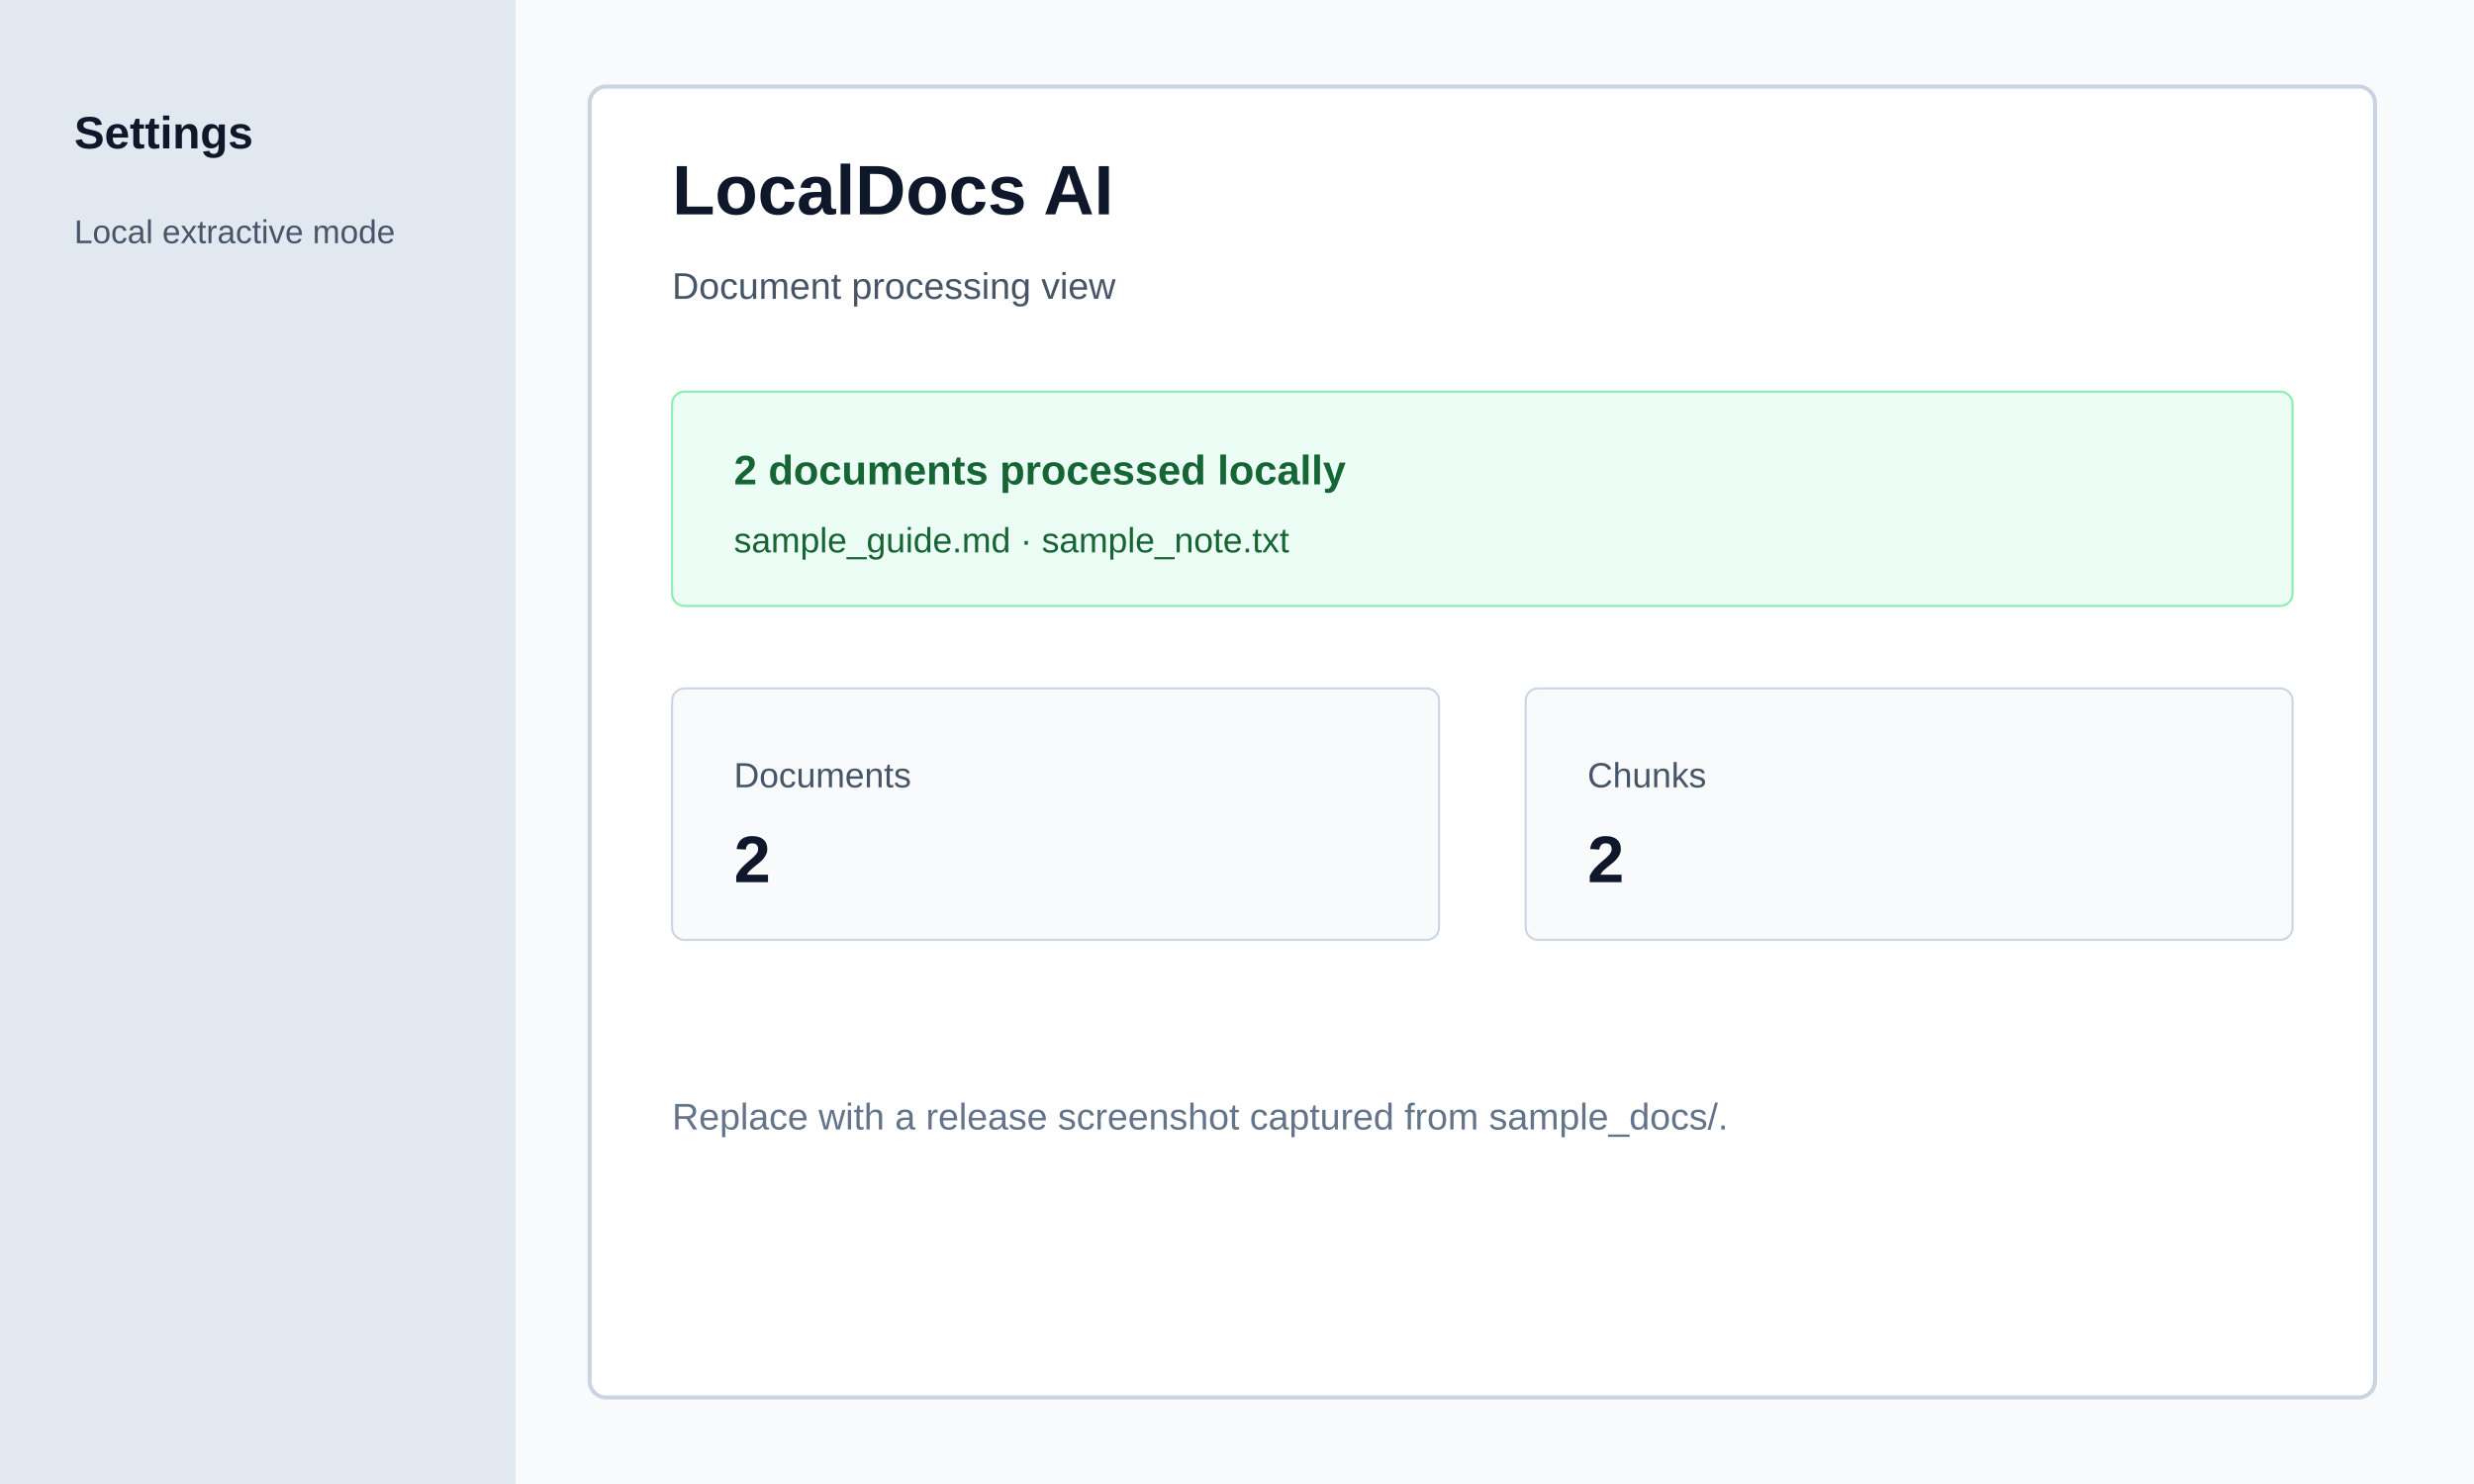
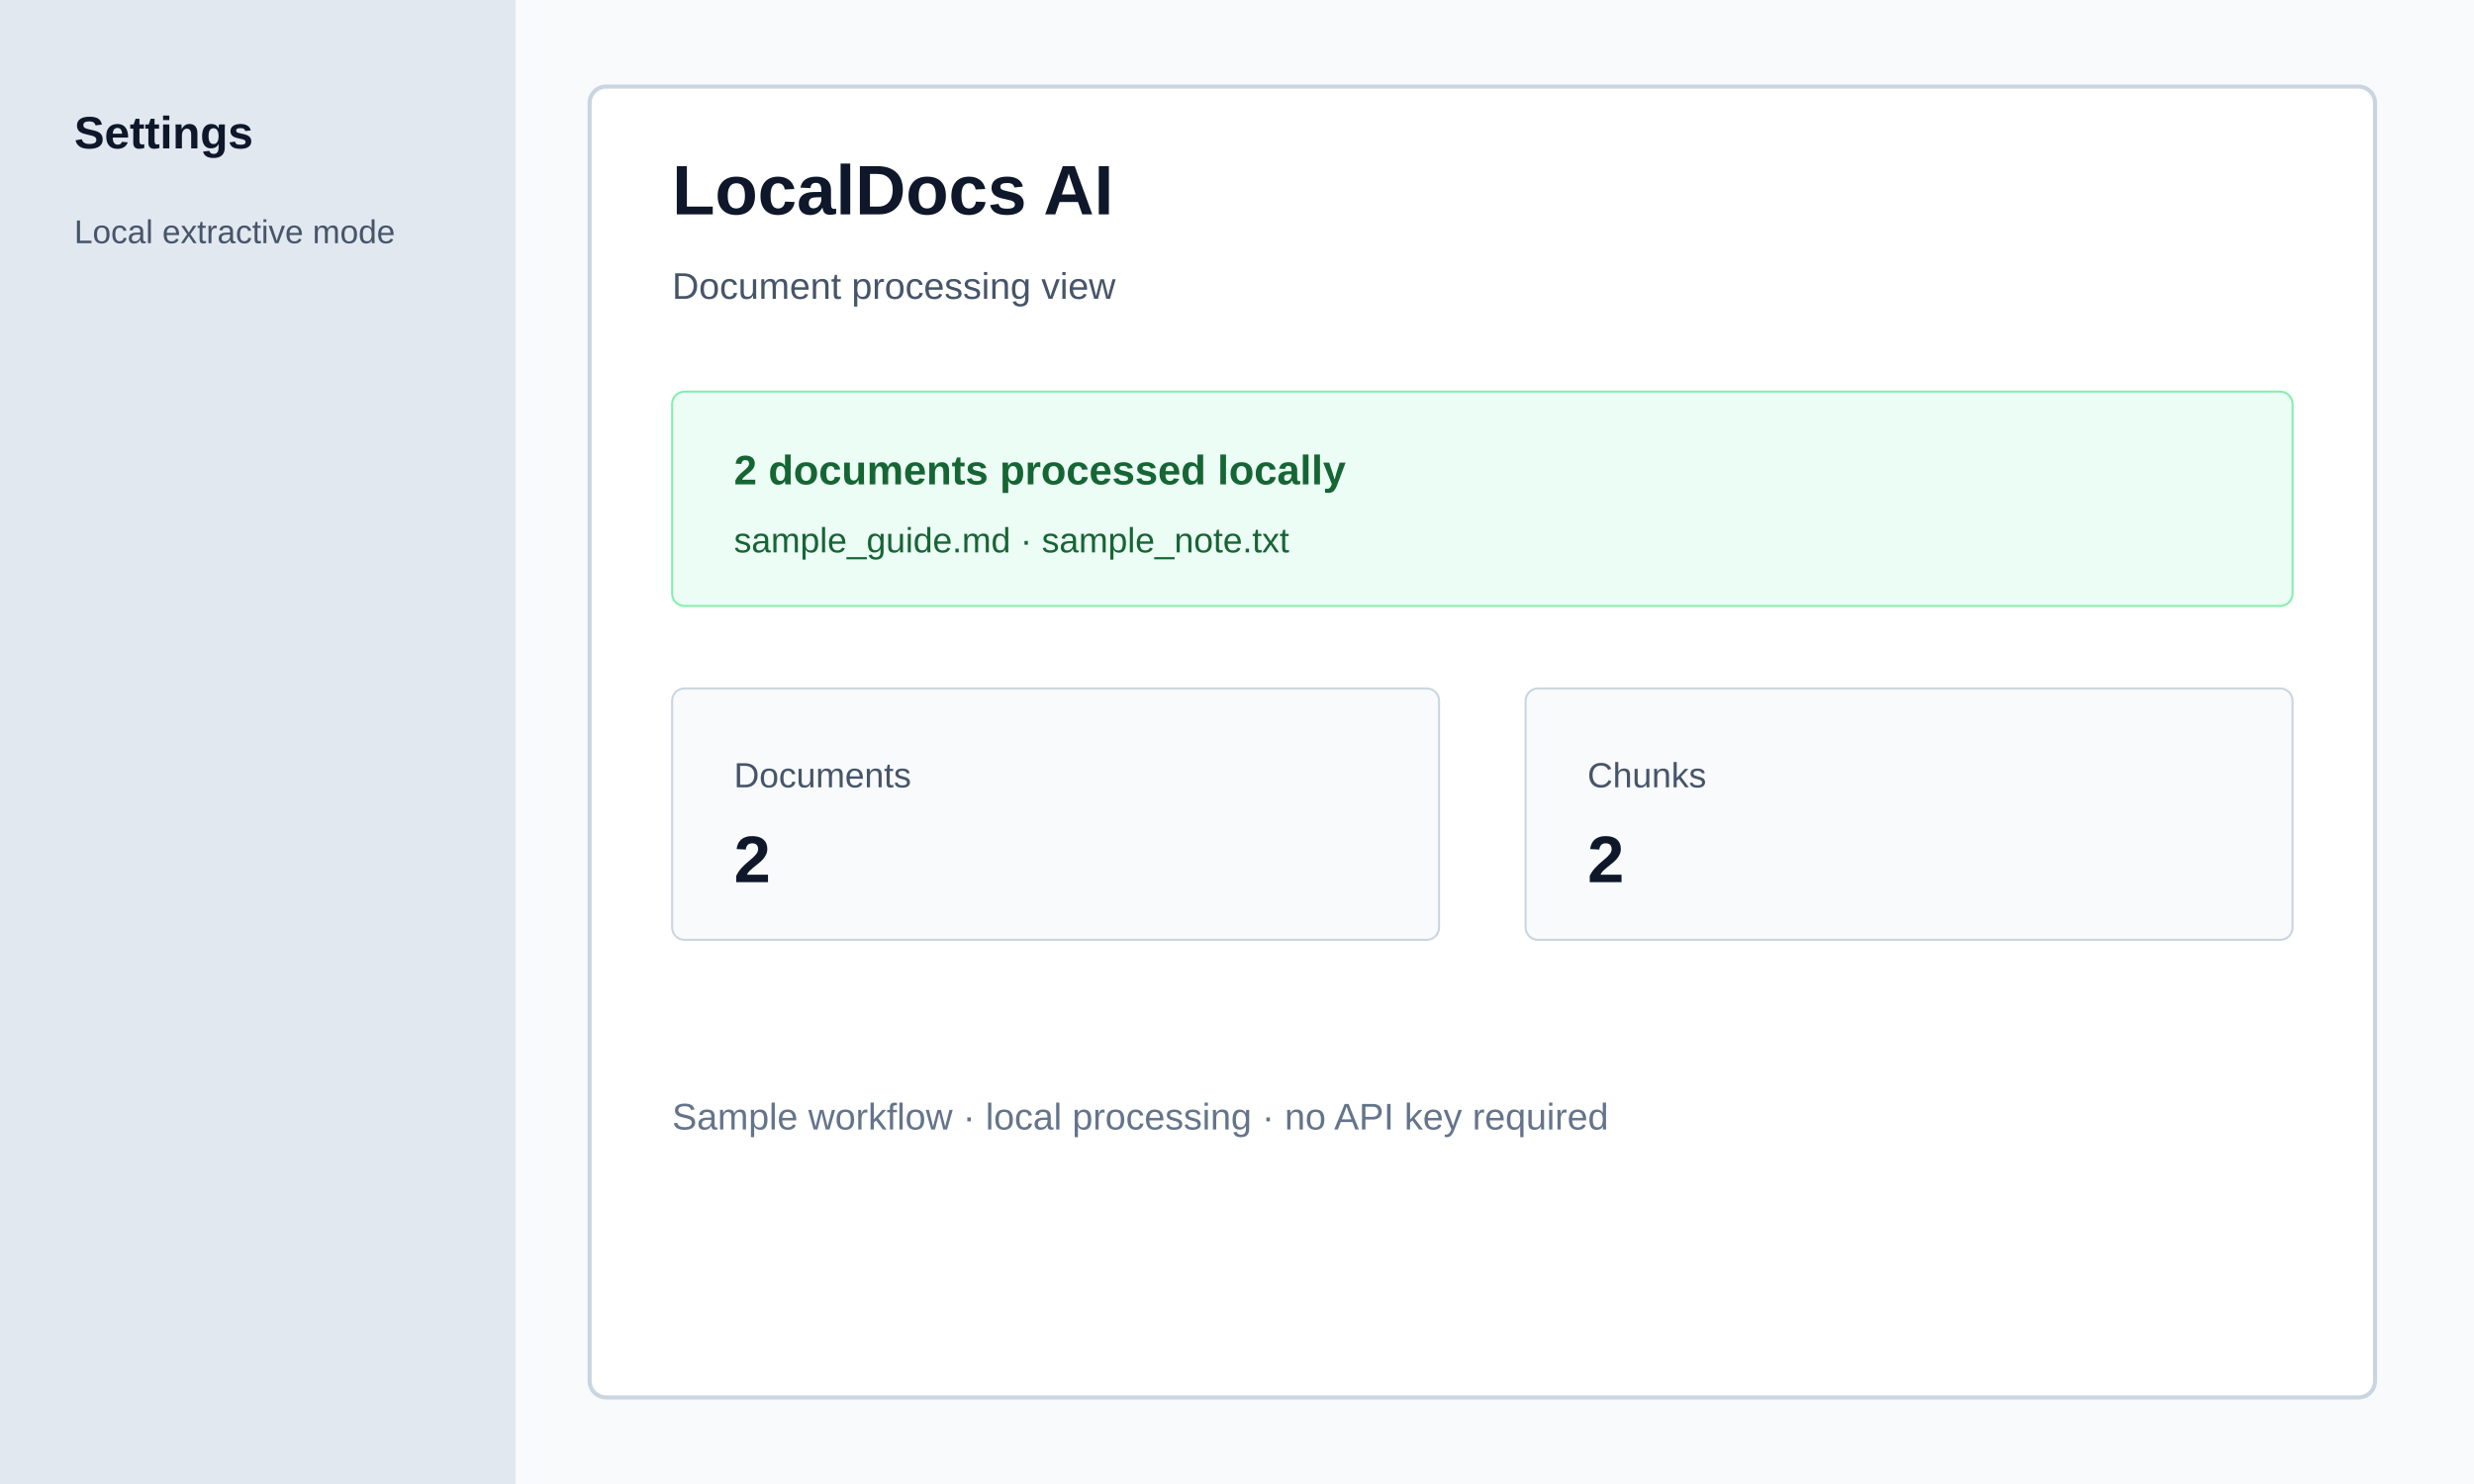
<svg xmlns="http://www.w3.org/2000/svg" width="1200" height="720" viewBox="0 0 1200 720" role="img" aria-labelledby="title desc">
  <rect width="1200" height="720" fill="#f8fafc" />
  <rect x="0" y="0" width="250" height="720" fill="#e2e8f0" />
  <rect x="286" y="42" width="866" height="636" rx="8" fill="#ffffff" stroke="#cbd5e1" stroke-width="2" />
  <text x="326" y="104" font-family="Arial, sans-serif" font-size="34" font-weight="700" fill="#0f172a">LocalDocs AI</text>
  <text x="326" y="145" font-family="Arial, sans-serif" font-size="18" fill="#475569">Document processing view</text>
  <rect x="326" y="190" width="786" height="104" rx="6" fill="#ecfdf5" stroke="#86efac" />
  <text x="356" y="235" font-family="Arial, sans-serif" font-size="20" font-weight="700" fill="#166534">2 documents processed locally</text>
  <text x="356" y="268" font-family="Arial, sans-serif" font-size="17" fill="#166534">sample_guide.md  ·  sample_note.txt</text>
  <rect x="326" y="334" width="372" height="122" rx="6" fill="#f8fafc" stroke="#cbd5e1" />
  <rect x="740" y="334" width="372" height="122" rx="6" fill="#f8fafc" stroke="#cbd5e1" />
  <text x="356" y="382" font-family="Arial, sans-serif" font-size="17" fill="#475569">Documents</text>
  <text x="356" y="428" font-family="Arial, sans-serif" font-size="32" font-weight="700" fill="#0f172a">2</text>
  <text x="770" y="382" font-family="Arial, sans-serif" font-size="17" fill="#475569">Chunks</text>
  <text x="770" y="428" font-family="Arial, sans-serif" font-size="32" font-weight="700" fill="#0f172a">2</text>
-   <text x="326" y="548" font-family="Arial, sans-serif" font-size="18" fill="#64748b">Replace with a release screenshot captured from sample_docs/.</text>
+   <text x="326" y="548" font-family="Arial, sans-serif" font-size="18" fill="#64748b">Sample workflow · local processing · no API key required</text>
  <text x="36" y="72" font-family="Arial, sans-serif" font-size="22" font-weight="700" fill="#0f172a">Settings</text>
  <text x="36" y="118" font-family="Arial, sans-serif" font-size="16" fill="#475569">Local extractive mode</text>
</svg>
